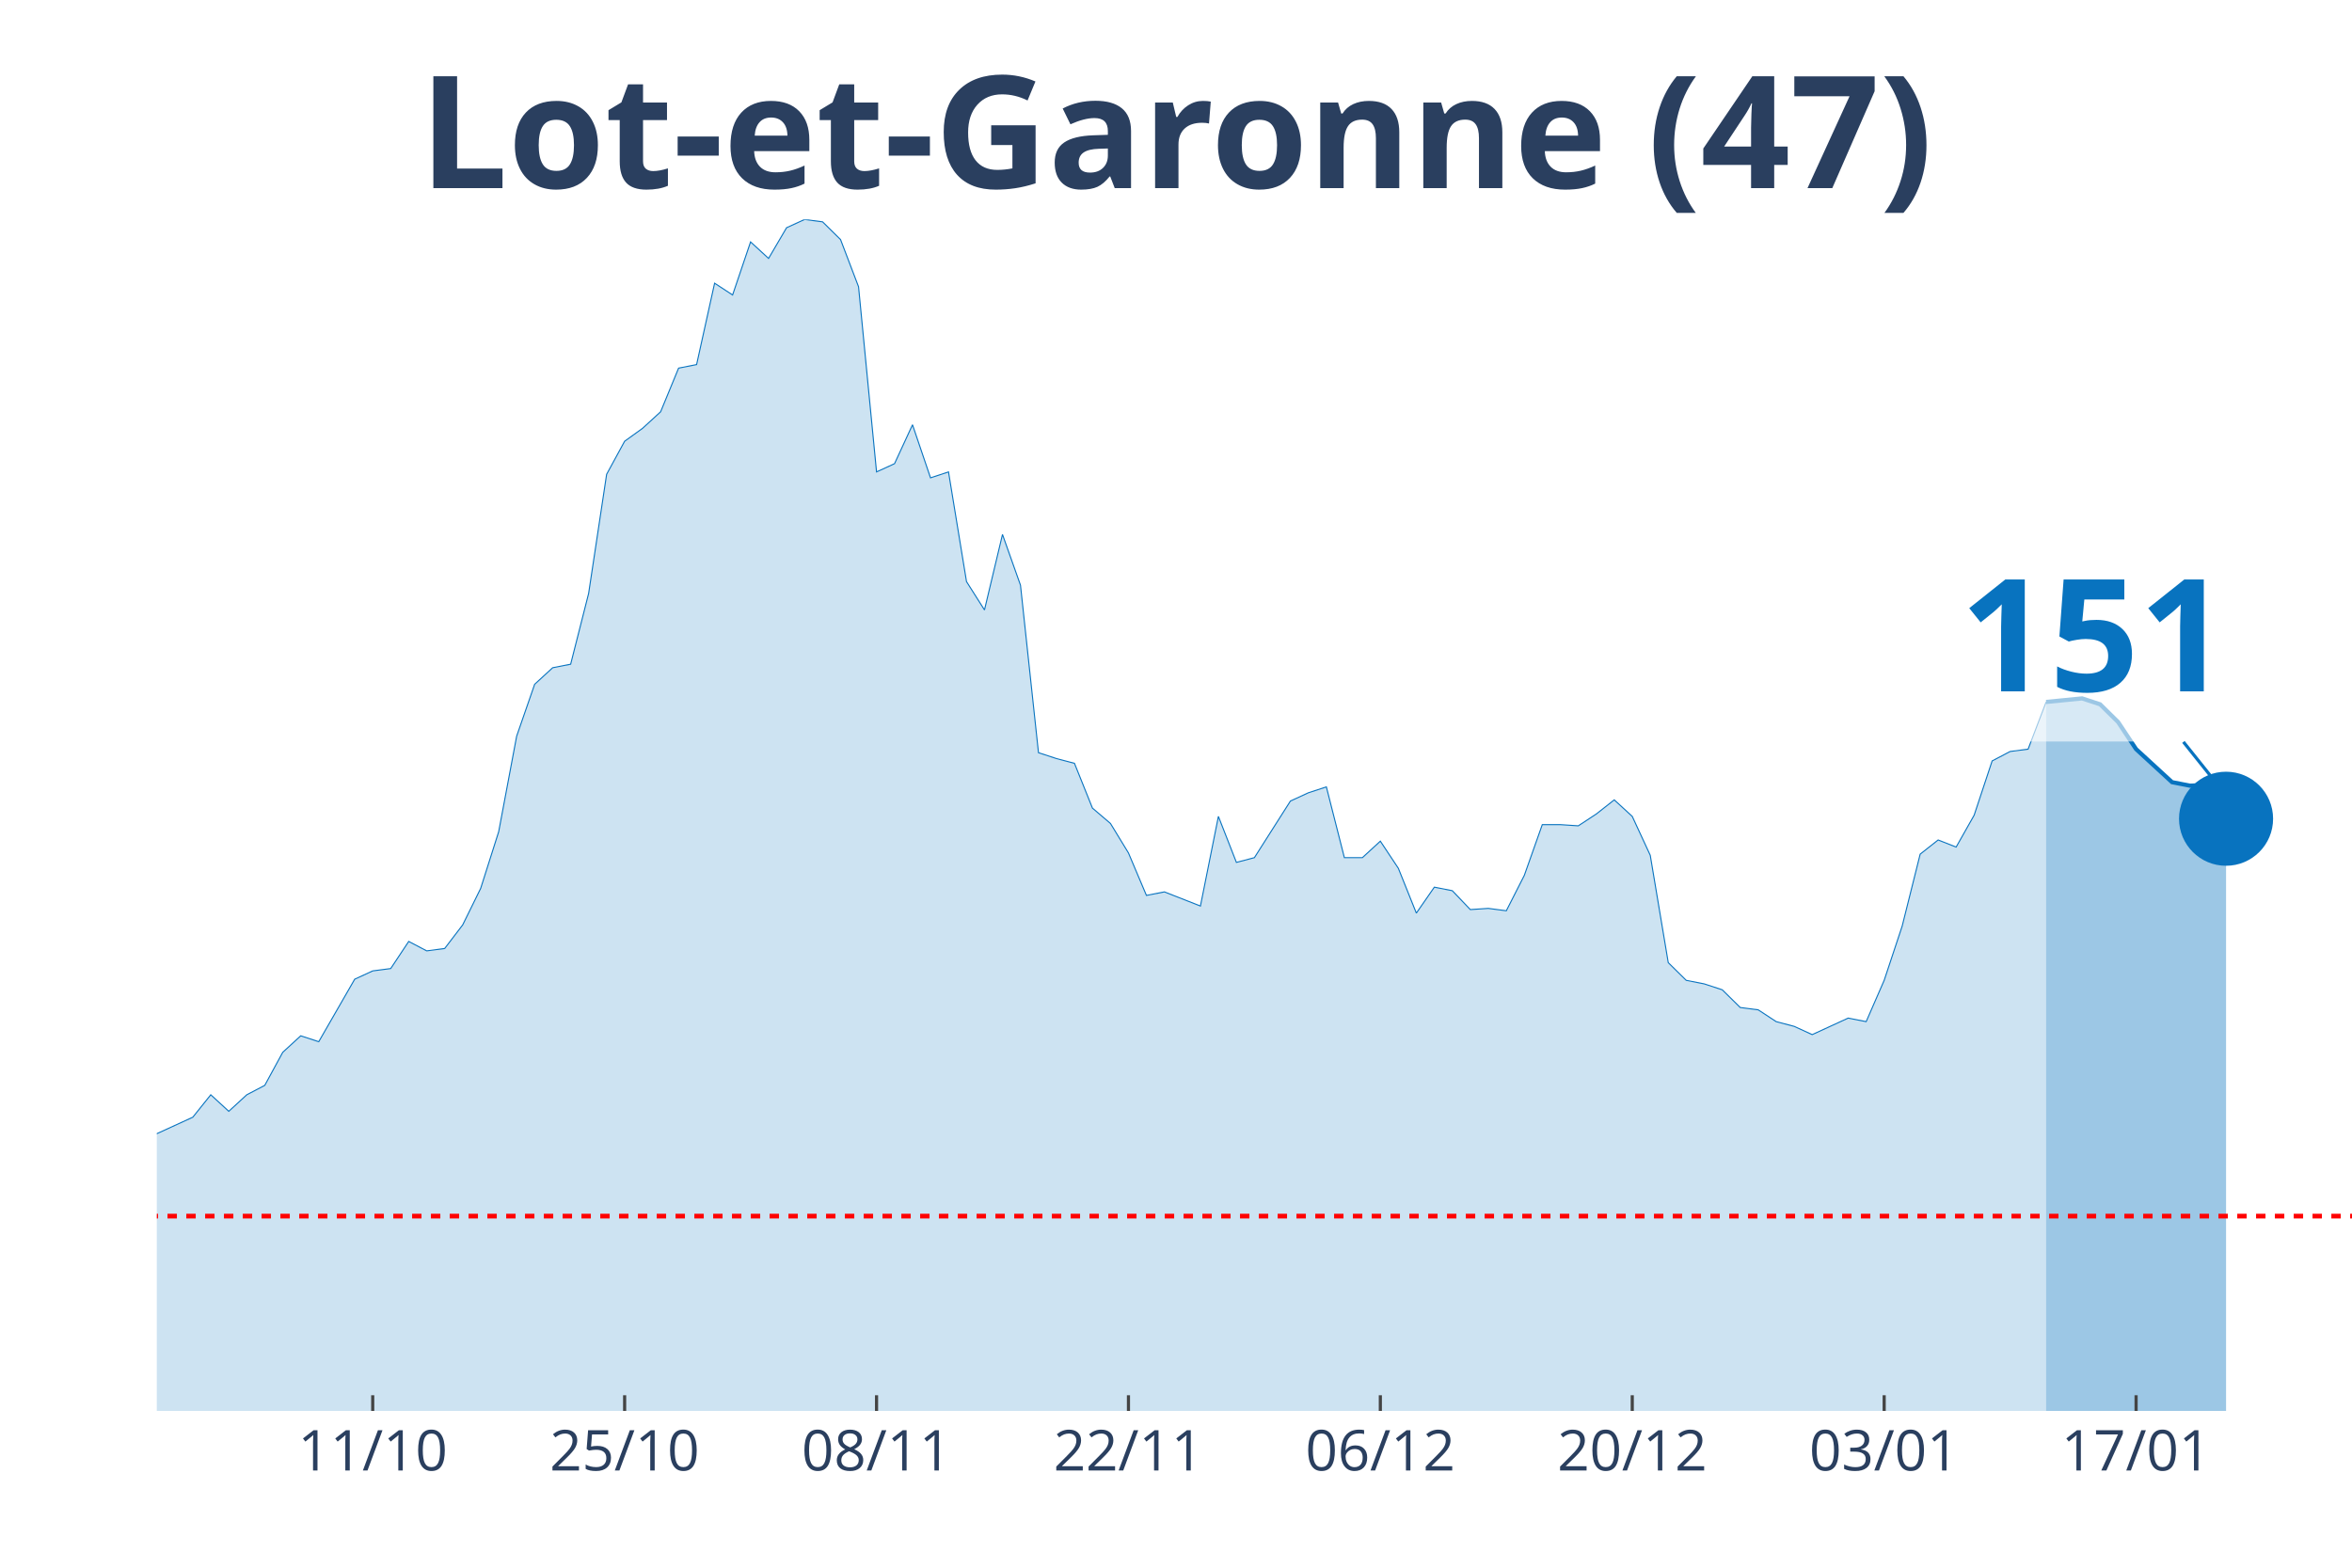
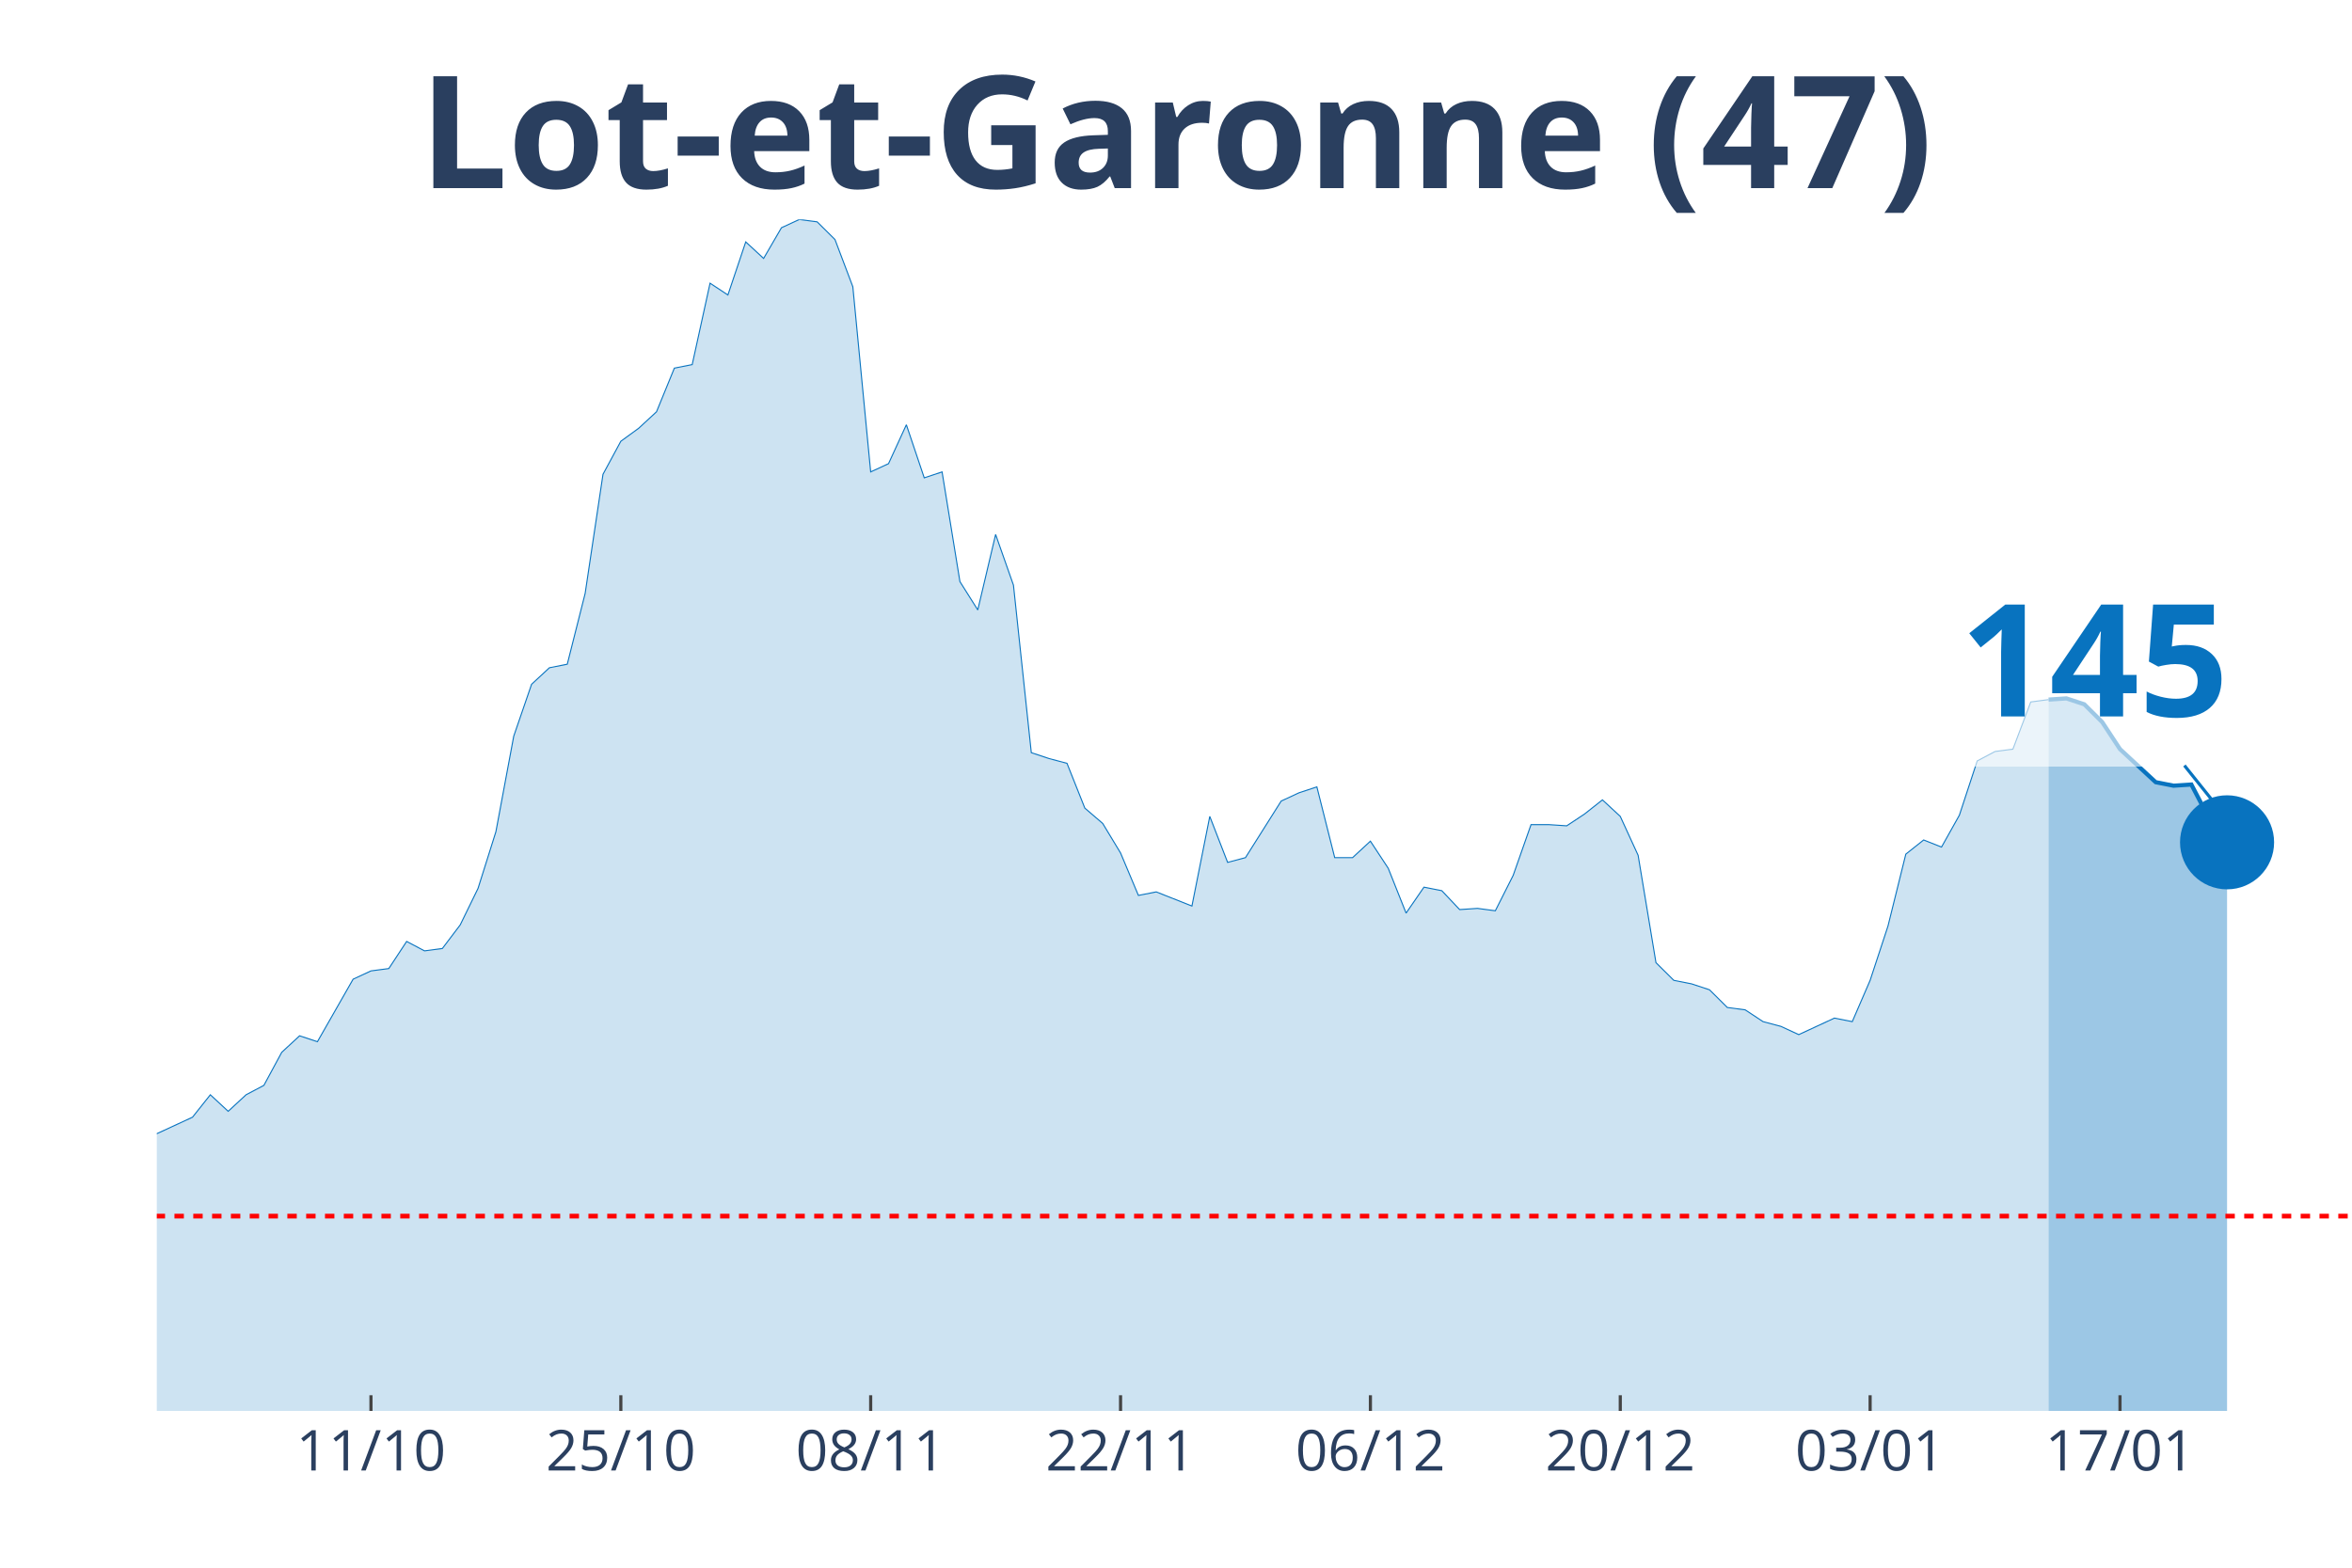
<svg xmlns="http://www.w3.org/2000/svg" class="main-svg" width="1125" height="750" style="" viewBox="0 0 750 500">
  <rect x="0" y="0" width="750" height="500" style="fill: rgb(0, 0, 0); fill-opacity: 0;" />
-   <defs id="defs-cc5af0">
+   <defs id="defs-4d2294">
    <g class="clips">
-       <clipPath id="clipcc5af0xyplot" class="plotclip">
+       <clipPath id="clip4d2294xyplot" class="plotclip">
        <rect width="700" height="380" />
      </clipPath>
-       <clipPath class="axesclip" id="clipcc5af0x">
+       <clipPath class="axesclip" id="clip4d2294x">
        <rect x="50" y="0" width="700" height="500" />
      </clipPath>
-       <clipPath class="axesclip" id="clipcc5af0y">
+       <clipPath class="axesclip" id="clip4d2294y">
        <rect x="0" y="70" width="750" height="380" />
      </clipPath>
-       <clipPath class="axesclip" id="clipcc5af0xy">
+       <clipPath class="axesclip" id="clip4d2294xy">
        <rect x="50" y="70" width="700" height="380" />
      </clipPath>
    </g>
    <g class="gradients" />
  </defs>
  <g class="bglayer">
    <rect class="bg" x="50" y="70" width="700" height="380" style="fill: rgb(0, 0, 0); fill-opacity: 0; stroke-width: 0;" />
  </g>
  <g class="layer-below">
    <g class="imagelayer" />
    <g class="shapelayer" />
  </g>
  <g class="cartesianlayer">
    <g class="subplot xy">
      <g class="layer-subplot">
        <g class="shapelayer" />
        <g class="imagelayer" />
      </g>
      <g class="gridlayer">
        <g class="x">
-           <path class="xgrid crisp" transform="translate(118.85,0)" d="M0,70v380" style="stroke: rgb(255, 255, 255); stroke-opacity: 1; stroke-width: 1px;" />
-           <path class="xgrid crisp" transform="translate(199.18,0)" d="M0,70v380" style="stroke: rgb(255, 255, 255); stroke-opacity: 1; stroke-width: 1px;" />
-           <path class="xgrid crisp" transform="translate(279.51,0)" d="M0,70v380" style="stroke: rgb(255, 255, 255); stroke-opacity: 1; stroke-width: 1px;" />
-           <path class="xgrid crisp" transform="translate(359.84,0)" d="M0,70v380" style="stroke: rgb(255, 255, 255); stroke-opacity: 1; stroke-width: 1px;" />
-           <path class="xgrid crisp" transform="translate(440.16,0)" d="M0,70v380" style="stroke: rgb(255, 255, 255); stroke-opacity: 1; stroke-width: 1px;" />
-           <path class="xgrid crisp" transform="translate(520.49,0)" d="M0,70v380" style="stroke: rgb(255, 255, 255); stroke-opacity: 1; stroke-width: 1px;" />
-           <path class="xgrid crisp" transform="translate(600.82,0)" d="M0,70v380" style="stroke: rgb(255, 255, 255); stroke-opacity: 1; stroke-width: 1px;" />
-           <path class="xgrid crisp" transform="translate(681.15,0)" d="M0,70v380" style="stroke: rgb(255, 255, 255); stroke-opacity: 1; stroke-width: 1px;" />
+           <path class="xgrid crisp" transform="translate(118.29,0)" d="M0,70v380" style="stroke: rgb(255, 255, 255); stroke-opacity: 1; stroke-width: 1px;" />
+           <path class="xgrid crisp" transform="translate(197.97,0)" d="M0,70v380" style="stroke: rgb(255, 255, 255); stroke-opacity: 1; stroke-width: 1px;" />
+           <path class="xgrid crisp" transform="translate(277.64,0)" d="M0,70v380" style="stroke: rgb(255, 255, 255); stroke-opacity: 1; stroke-width: 1px;" />
+           <path class="xgrid crisp" transform="translate(357.32,0)" d="M0,70v380" style="stroke: rgb(255, 255, 255); stroke-opacity: 1; stroke-width: 1px;" />
+           <path class="xgrid crisp" transform="translate(436.99,0)" d="M0,70v380" style="stroke: rgb(255, 255, 255); stroke-opacity: 1; stroke-width: 1px;" />
+           <path class="xgrid crisp" transform="translate(516.67,0)" d="M0,70v380" style="stroke: rgb(255, 255, 255); stroke-opacity: 1; stroke-width: 1px;" />
+           <path class="xgrid crisp" transform="translate(596.34,0)" d="M0,70v380" style="stroke: rgb(255, 255, 255); stroke-opacity: 1; stroke-width: 1px;" />
+           <path class="xgrid crisp" transform="translate(676.02,0)" d="M0,70v380" style="stroke: rgb(255, 255, 255); stroke-opacity: 1; stroke-width: 1px;" />
        </g>
        <g class="y" />
      </g>
      <g class="zerolinelayer" />
      <path class="xlines-below" />
      <path class="ylines-below" />
      <g class="overlines-below" />
      <g class="xaxislayer-below" />
      <g class="yaxislayer-below" />
      <g class="overaxes-below" />
-       <g class="plot" transform="translate(50, 70)" clip-path="url('#clipcc5af0xyplot')">
+       <g class="plot" transform="translate(50, 70)" clip-path="url('#clip4d2294xyplot')">
        <g class="scatterlayer mlayer">
-           <g class="trace scatter trace6a5080" style="stroke-miterlimit: 2;">
+           <g class="trace scatter trace8ab5b4" style="stroke-miterlimit: 2;">
            <g class="fills">
              <g>
-                 <path class="js-fill" d="M602.46,380L-780.33,380L-780.33,377.74L-344.26,376.24L-338.52,374.73L-304.1,370.22L-298.36,370.59L-263.93,366.83L-258.2,361.56L-235.25,338.99L-229.51,338.61L-223.77,328.46L-218.03,325.07L-206.56,317.17L-200.82,319.43L-195.08,322.44L-189.34,320.55L-183.61,322.44L-177.87,318.3L-166.39,309.64L-160.66,299.86L-154.92,297.98L-149.18,299.86L-137.7,294.97L-131.97,296.85L-103.28,302.12L-97.54,309.27L-86.07,308.51L-80.33,312.28L-74.59,310.4L-68.85,311.52L-63.11,305.88L-57.38,296.1L-51.64,299.11L-45.9,298.73L-40.16,297.6L-34.43,299.86L-28.69,299.49L-22.95,300.24L-17.21,298.73L-11.48,295.72L-5.74,292.71L0,291.58L11.48,286.32L17.21,279.17L22.95,284.44L28.69,279.17L34.43,276.16L40.16,265.62L45.9,260.36L51.64,262.24L63.11,242.3L68.85,239.66L74.59,238.91L80.33,230.26L86.07,233.27L91.8,232.51L97.54,224.99L103.28,213.33L109.02,195.27L114.75,164.79L120.49,148.24L126.23,142.97L131.97,141.84L137.7,119.27L143.44,81.27L149.18,70.73L154.92,66.59L160.66,61.33L166.39,47.41L172.13,46.28L177.87,20.32L183.61,24.08L189.34,7.15L195.08,12.42L200.82,2.63L206.56,0L212.3,0.75L218.03,6.4L223.77,21.45L229.51,80.51L235.25,77.88L240.98,65.47L246.72,82.4L252.46,80.51L258.2,115.5L263.93,124.53L269.67,100.46L275.41,116.63L281.15,170.06L286.89,171.94L292.62,173.45L298.36,187.74L304.1,192.63L309.84,202.04L315.57,215.58L321.31,214.46L332.79,218.97L338.52,190.38L344.26,205.05L350,203.54L361.48,185.49L367.21,182.85L372.95,180.97L378.69,203.54L384.43,203.54L390.16,198.28L395.9,206.93L401.64,221.23L407.38,212.95L413.11,214.08L418.85,220.1L424.59,219.72L430.33,220.48L436.07,209.19L441.8,193.01L447.54,193.01L453.28,193.39L459.02,189.62L464.75,185.11L470.49,190.38L476.23,202.79L481.97,237.03L487.7,242.67L493.44,243.8L499.18,245.68L504.92,251.33L510.66,252.08L516.39,255.84L522.13,257.35L527.87,259.98L539.34,254.71L545.08,255.84L550.82,242.67L556.56,225.37L562.3,202.42L568.03,197.9L573.77,200.16L579.51,190L585.25,172.69L590.98,169.68L596.72,168.93L602.46,153.88" style="fill: rgb(8, 115, 191); fill-opacity: 0.2; stroke-width: 0;" />
+                 <path class="js-fill" d="M603.25,380L-773.98,380L-773.98,377.74L-341.46,376.24L-335.77,374.73L-301.63,370.22L-295.93,370.59L-261.79,366.83L-256.1,361.56L-233.33,338.99L-227.64,338.61L-221.95,328.46L-216.26,325.07L-204.88,317.17L-199.19,319.43L-193.5,322.44L-187.8,320.55L-182.11,322.44L-176.42,318.3L-165.04,309.64L-159.35,299.86L-153.66,297.98L-147.97,299.86L-136.59,294.97L-130.89,296.85L-102.44,302.12L-96.75,309.27L-85.37,308.51L-79.67,312.28L-73.98,310.4L-68.29,311.52L-62.6,305.88L-56.91,296.1L-51.22,299.11L-45.53,298.73L-39.84,297.6L-34.15,299.86L-28.46,299.49L-22.76,300.24L-17.07,298.73L-11.38,295.72L-5.69,292.71L0,291.58L11.38,286.32L17.07,279.17L22.76,284.44L28.46,279.17L34.15,276.16L39.84,265.62L45.53,260.36L51.22,262.24L62.6,242.3L68.29,239.66L73.98,238.91L79.67,230.26L85.37,233.27L91.06,232.51L96.75,224.99L102.44,213.33L108.13,195.27L113.82,164.79L119.51,148.24L125.2,142.97L130.89,141.84L136.59,119.27L142.28,81.27L147.97,70.73L153.66,66.59L159.35,61.33L165.04,47.41L170.73,46.28L176.42,20.32L182.11,24.08L187.8,7.15L193.5,12.42L199.19,2.63L204.88,0L210.57,0.75L216.26,6.4L221.95,21.45L227.64,80.51L233.33,77.88L239.02,65.47L244.72,82.4L250.41,80.51L256.1,115.5L261.79,124.53L267.48,100.46L273.17,116.63L278.86,170.06L284.55,171.94L290.24,173.45L295.93,187.74L301.63,192.63L307.32,202.04L313.01,215.58L318.7,214.46L330.08,218.97L335.77,190.38L341.46,205.05L347.15,203.54L358.54,185.49L364.23,182.85L369.92,180.97L375.61,203.54L381.3,203.54L386.99,198.28L392.68,206.93L398.37,221.23L404.07,212.95L409.76,214.08L415.45,220.1L421.14,219.72L426.83,220.48L432.52,209.19L438.21,193.01L443.9,193.01L449.59,193.39L455.28,189.62L460.98,185.11L466.67,190.38L472.36,202.79L478.05,237.03L483.74,242.67L489.43,243.8L495.12,245.68L500.81,251.33L506.5,252.08L512.2,255.84L517.89,257.35L523.58,259.98L534.96,254.71L540.65,255.84L546.34,242.67L552.03,225.37L557.72,202.42L563.41,197.9L569.11,200.16L574.8,190L580.49,172.69L586.18,169.68L591.87,168.93L597.56,153.88L603.25,153.13" style="fill: rgb(8, 115, 191); fill-opacity: 0.2; stroke-width: 0;" />
              </g>
            </g>
            <g class="errorbars" />
            <g class="lines">
-               <path class="js-line" d="M-780.33,377.74L-344.26,376.24L-338.52,374.73L-304.1,370.22L-298.36,370.59L-263.93,366.83L-258.2,361.56L-235.25,338.99L-229.51,338.61L-223.77,328.46L-218.03,325.07L-206.56,317.17L-200.82,319.43L-195.08,322.44L-189.34,320.55L-183.61,322.44L-177.87,318.3L-166.39,309.64L-160.66,299.86L-154.92,297.98L-149.18,299.86L-137.7,294.97L-131.97,296.85L-103.28,302.12L-97.54,309.27L-86.07,308.51L-80.33,312.28L-74.59,310.4L-68.85,311.52L-63.11,305.88L-57.38,296.1L-51.64,299.11L-45.9,298.73L-40.16,297.6L-34.43,299.86L-28.69,299.49L-22.95,300.24L-17.21,298.73L-11.48,295.72L-5.74,292.71L0,291.58L11.48,286.32L17.21,279.17L22.95,284.44L28.69,279.17L34.43,276.16L40.16,265.62L45.9,260.36L51.64,262.24L63.11,242.3L68.85,239.66L74.59,238.91L80.33,230.26L86.07,233.27L91.8,232.51L97.54,224.99L103.28,213.33L109.02,195.27L114.75,164.79L120.49,148.24L126.23,142.97L131.97,141.84L137.7,119.27L143.44,81.27L149.18,70.73L154.92,66.59L160.66,61.33L166.39,47.41L172.13,46.28L177.87,20.32L183.61,24.08L189.34,7.15L195.08,12.42L200.82,2.63L206.56,0L212.3,0.75L218.03,6.4L223.77,21.45L229.51,80.51L235.25,77.88L240.98,65.47L246.72,82.4L252.46,80.51L258.2,115.5L263.93,124.53L269.67,100.46L275.41,116.63L281.15,170.06L286.89,171.94L292.62,173.45L298.36,187.74L304.1,192.63L309.84,202.04L315.57,215.58L321.31,214.46L332.79,218.97L338.52,190.38L344.26,205.05L350,203.54L361.48,185.49L367.21,182.85L372.95,180.97L378.69,203.54L384.43,203.54L390.16,198.28L395.9,206.93L401.64,221.23L407.38,212.95L413.11,214.08L418.85,220.1L424.59,219.72L430.33,220.48L436.07,209.19L441.8,193.01L447.54,193.01L453.28,193.39L459.02,189.62L464.75,185.11L470.49,190.38L476.23,202.79L481.97,237.03L487.7,242.67L493.44,243.8L499.18,245.68L504.92,251.33L510.66,252.08L516.39,255.84L522.13,257.35L527.87,259.98L539.34,254.71L545.08,255.84L550.82,242.67L556.56,225.37L562.3,202.42L568.03,197.9L573.77,200.16L579.51,190L585.25,172.69L590.98,169.68L596.72,168.93L602.46,153.88" style="vector-effect: non-scaling-stroke; fill: none; stroke: rgb(8, 115, 191); stroke-opacity: 1; stroke-width: 0.5px; opacity: 1;" />
+               <path class="js-line" d="M-773.98,377.74L-341.46,376.24L-335.77,374.73L-301.63,370.22L-295.93,370.59L-261.79,366.83L-256.1,361.56L-233.33,338.99L-227.64,338.61L-221.95,328.46L-216.26,325.07L-204.88,317.17L-199.19,319.43L-193.5,322.44L-187.8,320.55L-182.11,322.44L-176.42,318.3L-165.04,309.64L-159.35,299.86L-153.66,297.98L-147.97,299.86L-136.59,294.97L-130.89,296.85L-102.44,302.12L-96.75,309.27L-85.37,308.51L-79.67,312.28L-73.98,310.4L-68.29,311.52L-62.6,305.88L-56.91,296.1L-51.22,299.11L-45.53,298.73L-39.84,297.6L-34.15,299.86L-28.46,299.49L-22.76,300.24L-17.07,298.73L-11.38,295.72L-5.69,292.71L0,291.58L11.38,286.32L17.07,279.17L22.76,284.44L28.46,279.17L34.15,276.16L39.84,265.62L45.53,260.36L51.22,262.24L62.6,242.3L68.29,239.66L73.98,238.91L79.67,230.26L85.37,233.27L91.06,232.51L96.75,224.99L102.44,213.33L108.13,195.27L113.82,164.79L119.51,148.24L125.2,142.97L130.89,141.84L136.59,119.27L142.28,81.27L147.97,70.73L153.66,66.59L159.35,61.33L165.04,47.41L170.73,46.28L176.42,20.32L182.11,24.08L187.8,7.15L193.5,12.42L199.19,2.63L204.88,0L210.57,0.75L216.26,6.4L221.95,21.45L227.64,80.51L233.33,77.88L239.02,65.47L244.72,82.4L250.41,80.51L256.1,115.5L261.79,124.53L267.48,100.46L273.17,116.63L278.86,170.06L284.55,171.94L290.24,173.45L295.93,187.74L301.63,192.63L307.32,202.04L313.01,215.58L318.7,214.46L330.08,218.97L335.77,190.38L341.46,205.05L347.15,203.54L358.54,185.49L364.23,182.85L369.92,180.97L375.61,203.54L381.3,203.54L386.99,198.28L392.68,206.93L398.37,221.23L404.07,212.95L409.76,214.08L415.45,220.1L421.14,219.72L426.83,220.48L432.52,209.19L438.21,193.01L443.9,193.01L449.59,193.39L455.28,189.62L460.98,185.11L466.67,190.38L472.36,202.79L478.05,237.03L483.74,242.67L489.43,243.8L495.12,245.68L500.81,251.33L506.5,252.08L512.2,255.84L517.89,257.35L523.58,259.98L534.96,254.71L540.65,255.84L546.34,242.67L552.03,225.37L557.72,202.42L563.41,197.9L569.11,200.16L574.8,190L580.49,172.69L586.18,169.68L591.87,168.93L597.56,153.88L603.25,153.13" style="vector-effect: non-scaling-stroke; fill: none; stroke: rgb(8, 115, 191); stroke-opacity: 1; stroke-width: 0.5px; opacity: 1;" />
            </g>
            <g class="points" />
            <g class="text" />
          </g>
-           <g class="trace scatter tracebec1bc" style="stroke-miterlimit: 2;">
+           <g class="trace scatter trace8d4593" style="stroke-miterlimit: 2;">
            <g class="fills">
              <g>
-                 <path class="js-fill" d="M659.84,380L602.46,380L602.46,153.88L613.93,152.75L619.67,154.63L625.41,160.28L631.15,168.93L642.62,179.47L648.36,180.59L654.1,180.22L659.84,191.13" style="fill: rgb(8, 115, 191); fill-opacity: 0.4; stroke-width: 0;" />
+                 <path class="js-fill" d="M660.16,380L603.25,380L603.25,153.13L608.94,152.75L614.63,154.63L620.33,160.28L626.02,168.93L637.4,179.47L643.09,180.59L648.78,180.22L654.47,191.13L660.16,198.65" style="fill: rgb(8, 115, 191); fill-opacity: 0.4; stroke-width: 0;" />
              </g>
            </g>
            <g class="errorbars" />
            <g class="lines">
-               <path class="js-line" d="M602.46,153.88L613.93,152.75L619.67,154.63L625.41,160.28L631.15,168.93L642.62,179.47L648.36,180.59L654.1,180.22L659.84,191.13" style="vector-effect: non-scaling-stroke; fill: none; stroke: rgb(8, 115, 191); stroke-opacity: 1; stroke-width: 2px; opacity: 1;" />
+               <path class="js-line" d="M603.25,153.13L608.94,152.75L614.63,154.63L620.33,160.28L626.02,168.93L637.4,179.47L643.09,180.59L648.78,180.22L654.47,191.13L660.16,198.65" style="vector-effect: non-scaling-stroke; fill: none; stroke: rgb(8, 115, 191); stroke-opacity: 1; stroke-width: 2px; opacity: 1;" />
            </g>
            <g class="points" />
            <g class="text" />
          </g>
-           <g class="trace scatter trace67a514" style="stroke-miterlimit: 2; opacity: 1;">
+           <g class="trace scatter tracedb592e" style="stroke-miterlimit: 2; opacity: 1;">
            <g class="fills" />
            <g class="errorbars" />
            <g class="lines" />
            <g class="points">
-               <path class="point" transform="translate(659.84,191.13)" d="M15,0A15,15 0 1,1 0,-15A15,15 0 0,1 15,0Z" style="opacity: 1; stroke-width: 0px; fill: rgb(8, 115, 191); fill-opacity: 1;" />
+               <path class="point" transform="translate(660.16,198.65)" d="M15,0A15,15 0 1,1 0,-15A15,15 0 0,1 15,0Z" style="opacity: 1; stroke-width: 0px; fill: rgb(8, 115, 191); fill-opacity: 1;" />
            </g>
            <g class="text" />
          </g>
        </g>
      </g>
      <g class="overplot" />
      <path class="xlines-above crisp" style="fill: none; stroke-width: 1px; stroke: rgb(0, 0, 0); stroke-opacity: 0;" d="" />
      <path class="ylines-above crisp" style="fill: none;" d="M0,0" />
      <g class="overlines-above" />
      <g class="xaxislayer-above">
-         <path class="xtick ticks crisp" d="M0,450v-5" transform="translate(118.85,0)" style="stroke: rgb(68, 68, 68); stroke-opacity: 1; stroke-width: 1px;" />
-         <path class="xtick ticks crisp" d="M0,450v-5" transform="translate(199.18,0)" style="stroke: rgb(68, 68, 68); stroke-opacity: 1; stroke-width: 1px;" />
-         <path class="xtick ticks crisp" d="M0,450v-5" transform="translate(279.51,0)" style="stroke: rgb(68, 68, 68); stroke-opacity: 1; stroke-width: 1px;" />
-         <path class="xtick ticks crisp" d="M0,450v-5" transform="translate(359.84,0)" style="stroke: rgb(68, 68, 68); stroke-opacity: 1; stroke-width: 1px;" />
-         <path class="xtick ticks crisp" d="M0,450v-5" transform="translate(440.16,0)" style="stroke: rgb(68, 68, 68); stroke-opacity: 1; stroke-width: 1px;" />
-         <path class="xtick ticks crisp" d="M0,450v-5" transform="translate(520.49,0)" style="stroke: rgb(68, 68, 68); stroke-opacity: 1; stroke-width: 1px;" />
-         <path class="xtick ticks crisp" d="M0,450v-5" transform="translate(600.82,0)" style="stroke: rgb(68, 68, 68); stroke-opacity: 1; stroke-width: 1px;" />
-         <path class="xtick ticks crisp" d="M0,450v-5" transform="translate(681.15,0)" style="stroke: rgb(68, 68, 68); stroke-opacity: 1; stroke-width: 1px;" />
+         <path class="xtick ticks crisp" d="M0,450v-5" transform="translate(118.29,0)" style="stroke: rgb(68, 68, 68); stroke-opacity: 1; stroke-width: 1px;" />
+         <path class="xtick ticks crisp" d="M0,450v-5" transform="translate(197.97,0)" style="stroke: rgb(68, 68, 68); stroke-opacity: 1; stroke-width: 1px;" />
+         <path class="xtick ticks crisp" d="M0,450v-5" transform="translate(277.64,0)" style="stroke: rgb(68, 68, 68); stroke-opacity: 1; stroke-width: 1px;" />
+         <path class="xtick ticks crisp" d="M0,450v-5" transform="translate(357.32,0)" style="stroke: rgb(68, 68, 68); stroke-opacity: 1; stroke-width: 1px;" />
+         <path class="xtick ticks crisp" d="M0,450v-5" transform="translate(436.99,0)" style="stroke: rgb(68, 68, 68); stroke-opacity: 1; stroke-width: 1px;" />
+         <path class="xtick ticks crisp" d="M0,450v-5" transform="translate(516.67,0)" style="stroke: rgb(68, 68, 68); stroke-opacity: 1; stroke-width: 1px;" />
+         <path class="xtick ticks crisp" d="M0,450v-5" transform="translate(596.34,0)" style="stroke: rgb(68, 68, 68); stroke-opacity: 1; stroke-width: 1px;" />
+         <path class="xtick ticks crisp" d="M0,450v-5" transform="translate(676.02,0)" style="stroke: rgb(68, 68, 68); stroke-opacity: 1; stroke-width: 1px;" />
        <g class="xtick">
-           <text text-anchor="middle" x="0" y="469" transform="translate(118.85,0)" style="font-family: 'Open Sans', verdana, arial, sans-serif; font-size: 18px; fill: rgb(42, 63, 95); fill-opacity: 1; white-space: pre;">11/10</text>
+           <text text-anchor="middle" x="0" y="469" transform="translate(118.29,0)" style="font-family: 'Open Sans', verdana, arial, sans-serif; font-size: 18px; fill: rgb(42, 63, 95); fill-opacity: 1; white-space: pre;">11/10</text>
        </g>
        <g class="xtick">
-           <text text-anchor="middle" x="0" y="469" transform="translate(199.18,0)" style="font-family: 'Open Sans', verdana, arial, sans-serif; font-size: 18px; fill: rgb(42, 63, 95); fill-opacity: 1; white-space: pre;">25/10</text>
+           <text text-anchor="middle" x="0" y="469" transform="translate(197.97,0)" style="font-family: 'Open Sans', verdana, arial, sans-serif; font-size: 18px; fill: rgb(42, 63, 95); fill-opacity: 1; white-space: pre;">25/10</text>
        </g>
        <g class="xtick">
-           <text text-anchor="middle" x="0" y="469" transform="translate(279.51,0)" style="font-family: 'Open Sans', verdana, arial, sans-serif; font-size: 18px; fill: rgb(42, 63, 95); fill-opacity: 1; white-space: pre;">08/11</text>
+           <text text-anchor="middle" x="0" y="469" transform="translate(277.64,0)" style="font-family: 'Open Sans', verdana, arial, sans-serif; font-size: 18px; fill: rgb(42, 63, 95); fill-opacity: 1; white-space: pre;">08/11</text>
        </g>
        <g class="xtick">
-           <text text-anchor="middle" x="0" y="469" transform="translate(359.84,0)" style="font-family: 'Open Sans', verdana, arial, sans-serif; font-size: 18px; fill: rgb(42, 63, 95); fill-opacity: 1; white-space: pre;">22/11</text>
+           <text text-anchor="middle" x="0" y="469" transform="translate(357.32,0)" style="font-family: 'Open Sans', verdana, arial, sans-serif; font-size: 18px; fill: rgb(42, 63, 95); fill-opacity: 1; white-space: pre;">22/11</text>
        </g>
        <g class="xtick">
-           <text text-anchor="middle" x="0" y="469" transform="translate(440.16,0)" style="font-family: 'Open Sans', verdana, arial, sans-serif; font-size: 18px; fill: rgb(42, 63, 95); fill-opacity: 1; white-space: pre;">06/12</text>
+           <text text-anchor="middle" x="0" y="469" transform="translate(436.99,0)" style="font-family: 'Open Sans', verdana, arial, sans-serif; font-size: 18px; fill: rgb(42, 63, 95); fill-opacity: 1; white-space: pre;">06/12</text>
        </g>
        <g class="xtick">
-           <text text-anchor="middle" x="0" y="469" transform="translate(520.49,0)" style="font-family: 'Open Sans', verdana, arial, sans-serif; font-size: 18px; fill: rgb(42, 63, 95); fill-opacity: 1; white-space: pre;">20/12</text>
+           <text text-anchor="middle" x="0" y="469" transform="translate(516.67,0)" style="font-family: 'Open Sans', verdana, arial, sans-serif; font-size: 18px; fill: rgb(42, 63, 95); fill-opacity: 1; white-space: pre;">20/12</text>
        </g>
        <g class="xtick">
-           <text text-anchor="middle" x="0" y="469" transform="translate(600.82,0)" style="font-family: 'Open Sans', verdana, arial, sans-serif; font-size: 18px; fill: rgb(42, 63, 95); fill-opacity: 1; white-space: pre;">03/01</text>
+           <text text-anchor="middle" x="0" y="469" transform="translate(596.34,0)" style="font-family: 'Open Sans', verdana, arial, sans-serif; font-size: 18px; fill: rgb(42, 63, 95); fill-opacity: 1; white-space: pre;">03/01</text>
        </g>
        <g class="xtick">
-           <text text-anchor="middle" x="0" y="469" transform="translate(681.15,0)" style="font-family: 'Open Sans', verdana, arial, sans-serif; font-size: 18px; fill: rgb(42, 63, 95); fill-opacity: 1; white-space: pre;">17/01</text>
+           <text text-anchor="middle" x="0" y="469" transform="translate(676.02,0)" style="font-family: 'Open Sans', verdana, arial, sans-serif; font-size: 18px; fill: rgb(42, 63, 95); fill-opacity: 1; white-space: pre;">17/01</text>
        </g>
      </g>
      <g class="yaxislayer-above" />
      <g class="overaxes-above" />
    </g>
  </g>
  <g class="polarlayer" />
  <g class="ternarylayer" />
  <g class="geolayer" />
  <g class="funnelarealayer" />
  <g class="pielayer" />
  <g class="treemaplayer" />
  <g class="sunburstlayer" />
  <g class="glimages" />
-   <defs id="topdefs-cc5af0">
+   <defs id="topdefs-4d2294">
    <g class="clips" />
  </defs>
  <g class="layer-above">
    <g class="imagelayer" />
    <g class="shapelayer">
-       <path data-index="0" fill-rule="evenodd" d="M-3174.59,387.86L1019.67,387.86" clip-path="url('#clipcc5af0xy')" style="opacity: 1; stroke: rgb(255, 0, 0); stroke-opacity: 1; fill: rgb(0, 0, 0); fill-opacity: 0; stroke-dasharray: 3px, 3px; stroke-width: 1.5px;" />
+       <path data-index="0" fill-rule="evenodd" d="M-3148.37,387.86L1011.79,387.86" clip-path="url('#clip4d2294xy')" style="opacity: 1; stroke: rgb(255, 0, 0); stroke-opacity: 1; fill: rgb(0, 0, 0); fill-opacity: 0; stroke-dasharray: 3px, 3px; stroke-width: 1.5px;" />
    </g>
  </g>
  <g class="infolayer">
    <g class="g-gtitle">
      <text class="gtitle" x="375" y="25" text-anchor="middle" dy="0.7em" style="font-family: 'Open Sans', verdana, arial, sans-serif; font-size: 50px; fill: rgb(42, 63, 95); opacity: 1; font-weight: normal; white-space: pre;">
        <tspan style="font-weight:bold">Lot-et-Garonne (47)</tspan>
      </text>
    </g>
    <g class="g-xtitle" />
    <g class="annotation" data-index="0" style="opacity: 1;">
-       <g class="annotation-text-g" transform="rotate(0,667.84,201.13)">
-         <g class="cursor-pointer" transform="translate(610, 165)">
+       <g class="annotation-text-g" transform="rotate(0,668.16,208.65)">
+         <g class="cursor-pointer" transform="translate(610, 173)">
          <rect class="bg" x="0.5" y="0.5" width="115" height="71" style="stroke-width: 1px; stroke: rgb(0, 0, 0); stroke-opacity: 0; fill: rgb(255, 255, 255); fill-opacity: 0.6;" />
          <text class="annotation-text" text-anchor="middle" x="57.812" y="55.5" style="font-family: 'Open Sans', verdana, arial, sans-serif; font-size: 50px; fill: rgb(8, 115, 191); fill-opacity: 1; white-space: pre;">
-             <tspan style="font-weight:bold">151 </tspan>
+             <tspan style="font-weight:bold">145 </tspan>
          </text>
        </g>
      </g>
      <g class="annotation-arrow-g" style="opacity: 1;">
-         <path d="M696.24,236.63L707.84,251.13" style="stroke-width: 1px; stroke: rgb(8, 115, 191); stroke-opacity: 1; stroke-dasharray: 0px, 0px, 18.569px, 18.569px;" />
+         <path d="M696.56,244.15L708.16,258.65" style="stroke-width: 1px; stroke: rgb(8, 115, 191); stroke-opacity: 1; stroke-dasharray: 0px, 0px, 18.569px, 18.569px;" />
      </g>
    </g>
  </g>
</svg>
